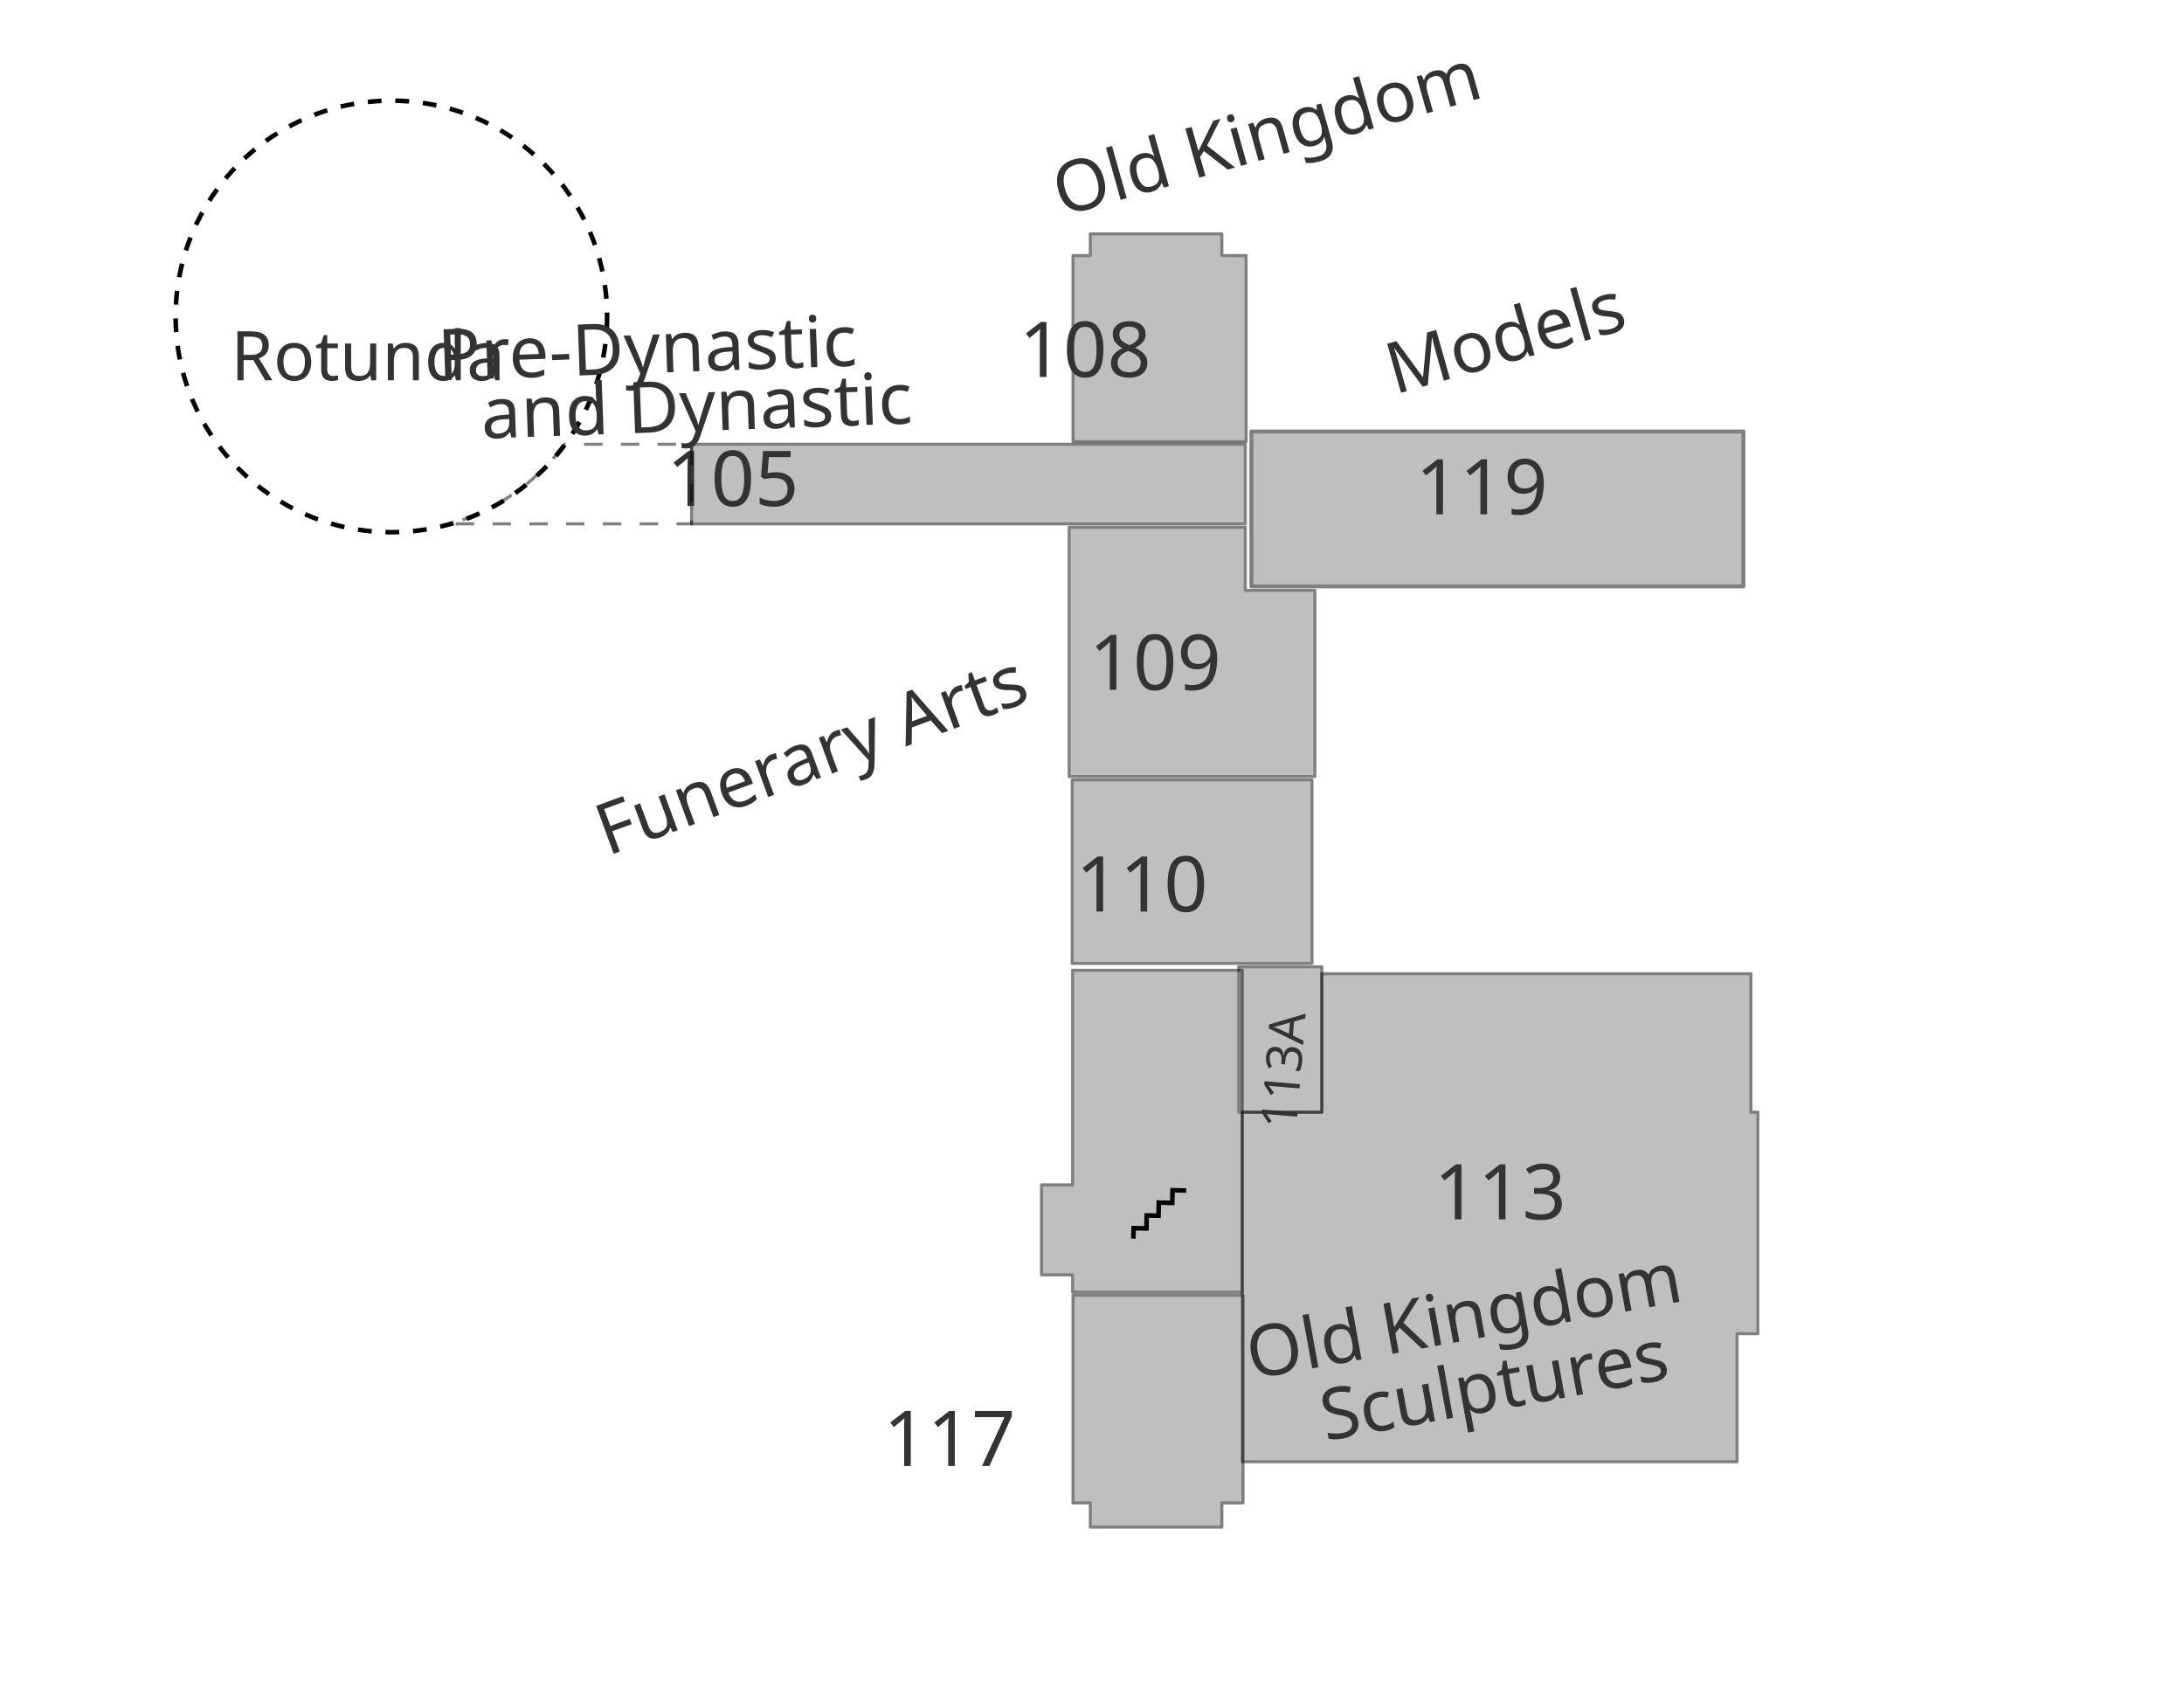
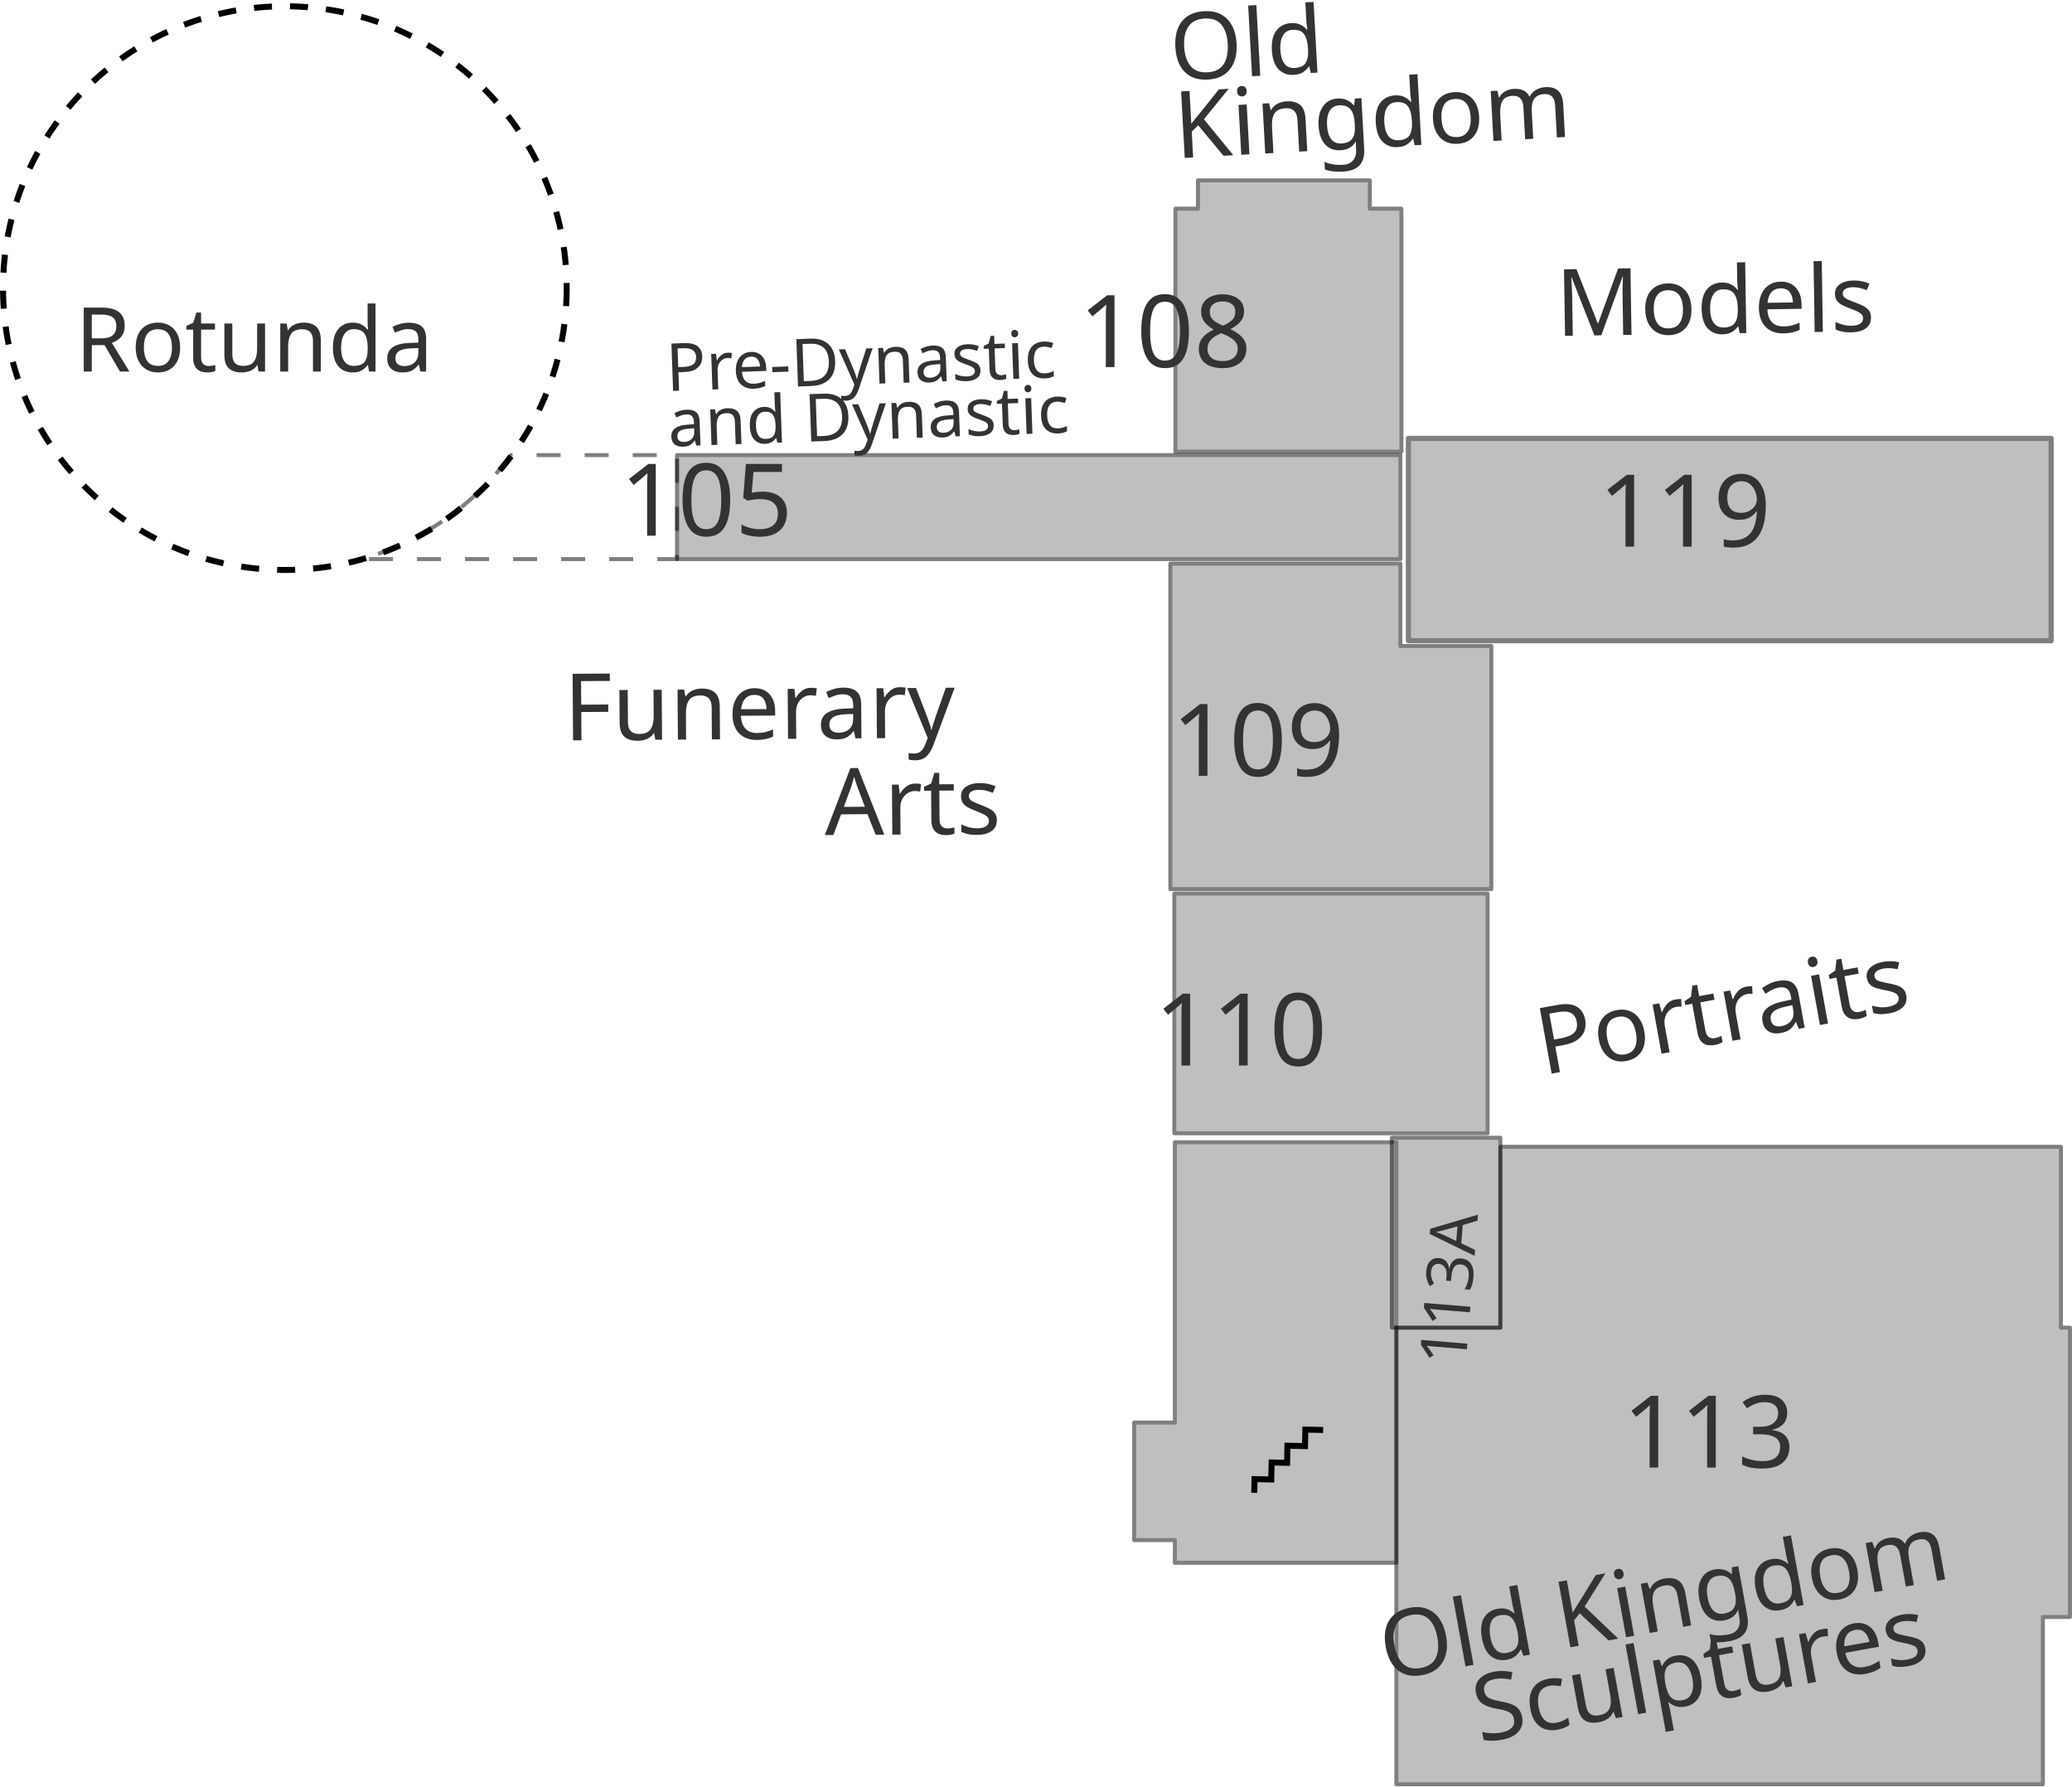
- <svg xmlns="http://www.w3.org/2000/svg" version="1.1" id="svg182" width="11in" height="8.5in" viewBox="0 0 1056 816">
+ <svg xmlns="http://www.w3.org/2000/svg" version="1.1" id="svg182" width="7.988in" height="6.886in" viewBox="0 0 766.853 661.082">
  <defs id="defs186" />
-   <g id="g188">
-     <path id="gallery-113" style="opacity:0.5;fill:#808080;stroke:#000000;stroke-width:1.482;stroke-linejoin:round;stroke-dasharray:none;stroke-opacity:1" d="m 639.109,470.772 v 66.928 H 600.625 v 107.083 61.908 h 239.265 v -61.908 h 10.039 V 537.699 h -3.346 v -66.928 z" />
-     <path id="gallery-117" style="opacity:0.5;fill:#808080;stroke:#000000;stroke-width:1.482;stroke-linejoin:round;stroke-dasharray:none;stroke-opacity:1" d="m 518.831,626.187 v 100.39 h 8.366 v 11.713 h 63.581 v -11.713 h 10.23 V 626.187 Z" />
-     <path id="gallery-108" style="opacity:0.5;fill:#808080;stroke:#000000;stroke-width:1.482;stroke-linejoin:round;stroke-dasharray:none;stroke-opacity:1" d="m 518.831,213.485 v -89.902 h 8.366 v -10.49 h 63.581 v 10.49 h 11.712 v 89.902 z" />
-     <rect style="opacity:0.5;fill:#808080;stroke:#000000;stroke-width:1.482;stroke-linejoin:round;stroke-dasharray:none;stroke-opacity:1" id="gallery-105" width="267.709" height="38.483" x="334.399" y="214.775" />
-     <path id="gallery-109" style="opacity:0.5;fill:#808080;stroke:#000000;stroke-width:1.482;stroke-linejoin:round;stroke-dasharray:none;stroke-opacity:1" d="M 516.966,254.932 V 375.401 H 635.762 V 285.432 H 602.107 V 254.932 Z" />
-     <path id="gallery-110" style="opacity:0.5;fill:#808080;stroke:#000000;stroke-width:1.453;stroke-linejoin:round" d="M 518.434,377.06 H 634.382 v 88.707 H 518.434 Z" />
-     <rect style="opacity:0.5;fill:#808080;stroke:#000000;stroke-width:1.482;stroke-linejoin:round;stroke-dasharray:none;stroke-opacity:1" id="gallery-113A" width="40.156" height="70.274" x="598.952" y="467.426" />
+   <g id="gallery-110" transform="translate(-83.81704,-46.34943)">
    <path id="rect501" style="opacity:0.5;fill:#808080;stroke:#000000;stroke-width:1.482;stroke-linejoin:round;stroke-dasharray:none;stroke-opacity:1" d="m 518.64,469.099 v 103.738 h -15.058 v 43.503 h 15.058 v 8.366 H 600.625 V 469.099 Z" />
-     <text xml:space="preserve" style="font-size:37.231px;line-height:0.5;font-family:'Fira Code';-inkscape-font-specification:'Fira Code';text-align:center;text-anchor:middle;opacity:1;fill:#333333;stroke-width:0.608;stroke-linejoin:round" x="548.904" y="182.218" id="text560">
-       <tspan id="tspan558" x="548.904" y="182.218" style="font-style:normal;font-variant:normal;font-weight:normal;font-stretch:normal;font-family:'Noto Sans Egyptian Hieroglyphs';-inkscape-font-specification:'Noto Sans Egyptian Hieroglyphs';stroke-width:0.608">108</tspan>
-     </text>
-     <text xml:space="preserve" style="font-style:normal;font-variant:normal;font-weight:normal;font-stretch:normal;font-size:37.231px;line-height:0.5;font-family:'Noto Sans Egyptian Hieroglyphs';-inkscape-font-specification:'Noto Sans Egyptian Hieroglyphs';text-align:center;text-anchor:middle;opacity:1;fill:#333333;stroke-width:0.608;stroke-linejoin:round" x="581.224" y="333.512" id="text674">
-       <tspan id="tspan672" x="581.224" y="333.512" style="stroke-width:0.608">109</tspan>
-     </text>
-     <text xml:space="preserve" style="font-style:normal;font-variant:normal;font-weight:normal;font-stretch:normal;font-size:37.231px;line-height:0.5;font-family:'Noto Sans Egyptian Hieroglyphs';-inkscape-font-specification:'Noto Sans Egyptian Hieroglyphs';text-align:center;text-anchor:middle;opacity:1;fill:#333333;stroke-width:0.608;stroke-linejoin:round" x="574.81" y="440.684" id="text678">
-       <tspan id="tspan676" x="574.81" y="440.684" style="stroke-width:0.608">110</tspan>
-     </text>
-     <text xml:space="preserve" style="font-style:normal;font-variant:normal;font-weight:normal;font-stretch:normal;font-size:37.231px;line-height:0.5;font-family:'Noto Sans Egyptian Hieroglyphs';-inkscape-font-specification:'Noto Sans Egyptian Hieroglyphs';text-align:center;text-anchor:middle;opacity:1;fill:#333333;stroke-width:0.608;stroke-linejoin:round" x="748.07" y="589.491" id="text682">
-       <tspan id="tspan680" x="748.07" y="589.491" style="stroke-width:0.608">113</tspan>
-     </text>
-     <text xml:space="preserve" style="font-style:normal;font-variant:normal;font-weight:normal;font-stretch:normal;font-size:23.976px;line-height:0.5;font-family:'Noto Sans Egyptian Hieroglyphs';-inkscape-font-specification:'Noto Sans Egyptian Hieroglyphs';text-align:center;text-anchor:middle;opacity:1;fill:#333333;stroke-width:0.391;stroke-linejoin:round" x="-450.036" y="669.485" id="text686" transform="rotate(-85.28104)">
-       <tspan id="tspan684" x="-450.036" y="669.485" style="stroke-width:0.391">113A</tspan>
-     </text>
-     <text xml:space="preserve" style="font-style:normal;font-variant:normal;font-weight:normal;font-stretch:normal;font-size:37.231px;line-height:0.5;font-family:'Noto Sans Egyptian Hieroglyphs';-inkscape-font-specification:'Noto Sans Egyptian Hieroglyphs';text-align:center;text-anchor:middle;opacity:1;fill:#333333;stroke-width:0.608;stroke-linejoin:round" x="481.814" y="708.732" id="text690">
-       <tspan id="tspan688" x="481.814" y="708.732" style="stroke-width:0.608">117</tspan>
-     </text>
-     <text xml:space="preserve" style="font-style:normal;font-variant:normal;font-weight:normal;font-stretch:normal;font-size:37.231px;line-height:0.5;font-family:'Noto Sans Egyptian Hieroglyphs';-inkscape-font-specification:'Noto Sans Egyptian Hieroglyphs';text-align:center;text-anchor:middle;opacity:1;fill:#333333;stroke-width:0.608;stroke-linejoin:round" x="377.045" y="244.62" id="text1717">
-       <tspan x="377.045" y="244.62" style="stroke-width:0.608" id="tspan1821">105</tspan>
-     </text>
+     <g id="g633">
+       <path style="opacity:0.5;fill:#808080;stroke:#000000;stroke-width:1.453;stroke-linejoin:round" d="M 518.434,377.06 H 634.382 v 88.707 H 518.434 Z" />
+       <text xml:space="preserve" style="font-style:normal;font-variant:normal;font-weight:normal;font-stretch:normal;font-size:37.231px;line-height:0.7;font-family:'Noto Sans Egyptian Hieroglyphs';-inkscape-font-specification:'Noto Sans Egyptian Hieroglyphs';text-align:center;text-anchor:middle;opacity:1;fill:#333333;stroke-width:0.608;stroke-linejoin:round" x="574.81" y="440.684" id="text678">
+         <tspan id="tspan676" x="574.81" y="440.684" style="stroke-width:0.608">110</tspan>
+       </text>
+     </g>
    <path style="opacity:1;fill:none;stroke:#030000;stroke-width:2.223;stroke-linejoin:miter;stroke-dasharray:none;stroke-opacity:1" d="m 548.019,598.841 0.11,-5.079 6.183,0.134 0.137,-6.291 5.72,0.124 0.138,-6.331 6.495,0.141 0.133,-6.108 6.591,0.143" id="path1884" />
    <circle style="opacity:1;fill:none;stroke:#030000;stroke-width:2.223;stroke-linejoin:miter;stroke-dasharray:6.669, 6.669;stroke-dashoffset:0;stroke-opacity:1" id="path2418" cx="189.234" cy="152.981" r="104.31" />
-     <text xml:space="preserve" style="font-size:33.152px;line-height:0.5;font-family:'Fira Code';-inkscape-font-specification:'Fira Code';text-align:center;text-anchor:middle;opacity:1;fill:#333333;stroke-width:0.541;stroke-linejoin:round" x="199.437" y="183.86" id="text2422">
+     <text xml:space="preserve" style="font-size:33.152px;line-height:0.7;font-family:'Fira Code';-inkscape-font-specification:'Fira Code';text-align:center;text-anchor:middle;opacity:1;fill:#333333;stroke-width:0.541;stroke-linejoin:round" x="199.437" y="183.86" id="text2422">
      <tspan id="tspan2420" x="199.437" y="183.86" style="font-style:normal;font-variant:normal;font-weight:normal;font-stretch:normal;font-family:'Noto Sans Egyptian Hieroglyphs';-inkscape-font-specification:'Noto Sans Egyptian Hieroglyphs';stroke-width:0.541">Rotunda</tspan>
    </text>
    <path id="rect2526" style="opacity:0.5;fill:none;stroke:#000000;stroke-width:1.482;stroke-linejoin:round;stroke-dasharray:8.892, 8.892;stroke-dashoffset:0;stroke-opacity:1" d="m 272.943,214.776 a 104.31,104.31 0 0 1 -55.206,38.483 H 334.4 V 214.776 Z" />
-     <text xml:space="preserve" style="font-style:normal;font-variant:normal;font-weight:normal;font-stretch:normal;font-size:34.484px;line-height:0.5;font-family:'Noto Sans Egyptian Hieroglyphs';-inkscape-font-specification:'Noto Sans Egyptian Hieroglyphs';text-align:center;text-anchor:middle;opacity:1;fill:#333333;fill-opacity:1;stroke:none;stroke-width:0.844;stroke-linejoin:miter;stroke-dasharray:2.532, 2.532;stroke-dashoffset:0;stroke-opacity:1" x="592.897" y="240.319" id="text3263" transform="rotate(-15.77713)">
-       <tspan id="tspan3261" x="592.897" y="240.319" style="font-style:normal;font-variant:normal;font-weight:normal;font-stretch:normal;font-family:Kalam;-inkscape-font-specification:Kalam;stroke-width:0.844">Old Kingdom</tspan>
-     </text>
-     <text xml:space="preserve" style="font-style:normal;font-variant:normal;font-weight:normal;font-stretch:normal;font-size:34.484px;line-height:0.5;font-family:'Noto Sans Egyptian Hieroglyphs';-inkscape-font-specification:'Noto Sans Egyptian Hieroglyphs';text-align:center;text-anchor:middle;opacity:1;fill:#333333;fill-opacity:1;stroke:none;stroke-width:0.844;stroke-linejoin:miter;stroke-dasharray:2.532, 2.532;stroke-dashoffset:0;stroke-opacity:1" x="263.386" y="489.775" id="text4771" transform="rotate(-20.1695)">
-       <tspan id="tspan4769" x="263.386" y="489.775" style="font-style:normal;font-variant:normal;font-weight:normal;font-stretch:normal;font-family:Kalam;-inkscape-font-specification:Kalam;stroke-width:0.844">Funerary Arts</tspan>
-     </text>
-     <text xml:space="preserve" style="font-style:normal;font-variant:normal;font-weight:normal;font-stretch:normal;font-size:34.484px;line-height:0.9;font-family:'Noto Sans Egyptian Hieroglyphs';-inkscape-font-specification:'Noto Sans Egyptian Hieroglyphs';text-align:center;text-anchor:middle;opacity:1;fill:#333333;fill-opacity:1;stroke:none;stroke-width:0.844;stroke-linejoin:miter;stroke-dasharray:2.532, 2.532;stroke-dashoffset:0;stroke-opacity:1" x="612.459" y="764.08" id="text7682" transform="rotate(-10.27168)">
-       <tspan id="tspan7680" x="612.459" y="764.08" style="font-style:normal;font-variant:normal;font-weight:normal;font-stretch:normal;font-family:Kalam;-inkscape-font-specification:Kalam;stroke-width:0.844">Old Kingdom</tspan>
-       <tspan x="612.459" y="799.791" style="font-style:normal;font-variant:normal;font-weight:normal;font-stretch:normal;font-family:Kalam;-inkscape-font-specification:Kalam;stroke-width:0.844" id="tspan7684">Sculptures</tspan>
-     </text>
-     <text xml:space="preserve" style="font-style:normal;font-variant:normal;font-weight:normal;font-stretch:normal;font-size:34.484px;line-height:0.5;font-family:'Noto Sans Egyptian Hieroglyphs';-inkscape-font-specification:'Noto Sans Egyptian Hieroglyphs';text-align:center;text-anchor:middle;opacity:1;fill:#333333;fill-opacity:1;stroke:none;stroke-width:0.844;stroke-linejoin:miter;stroke-dasharray:2.532, 2.532;stroke-dashoffset:0;stroke-opacity:1" x="677.084" y="366.928" id="text24026" transform="rotate(-15.77713)">
-       <tspan id="tspan24024" x="677.084" y="366.928" style="font-style:normal;font-variant:normal;font-weight:normal;font-stretch:normal;font-family:Kalam;-inkscape-font-specification:Kalam;stroke-width:0.844">Models</tspan>
-     </text>
-     <text xml:space="preserve" style="font-style:normal;font-variant:normal;font-weight:normal;font-stretch:normal;font-size:34.484px;line-height:0.7;font-family:'Noto Sans Egyptian Hieroglyphs';-inkscape-font-specification:'Noto Sans Egyptian Hieroglyphs';text-align:end;text-anchor:end;opacity:1;fill:#333333;fill-opacity:1;stroke:none;stroke-width:0.844;stroke-linejoin:miter;stroke-dasharray:2.532, 2.532;stroke-dashoffset:0;stroke-opacity:1" x="476.043" y="191.319" id="text733" transform="rotate(-2.026566)">
-       <tspan id="tspan731" x="476.043" y="191.319" style="font-style:normal;font-variant:normal;font-weight:normal;font-stretch:normal;font-family:Kalam;-inkscape-font-specification:Kalam;text-align:end;text-anchor:end;stroke-width:0.844">Pre-Dynastic </tspan>
-       <tspan x="476.043" y="220.133" style="font-style:normal;font-variant:normal;font-weight:normal;font-stretch:normal;font-family:Kalam;-inkscape-font-specification:Kalam;text-align:end;text-anchor:end;stroke-width:0.844" id="tspan741">and Dynastic</tspan>
-     </text>
-     <path id="path1025" style="opacity:0.5;fill:#808080;stroke:#000000;stroke-width:1.913;stroke-linejoin:round" d="m 605.067,208.597 h 237.893 v 74.876 H 605.067 Z" />
-     <text xml:space="preserve" style="font-style:normal;font-variant:normal;font-weight:normal;font-stretch:normal;font-size:37.231px;line-height:0.5;font-family:'Noto Sans Egyptian Hieroglyphs';-inkscape-font-specification:'Noto Sans Egyptian Hieroglyphs';text-align:center;text-anchor:middle;opacity:1;fill:#333333;stroke-width:0.608;stroke-linejoin:round" x="739.144" y="248.66" id="text670">
-       <tspan id="tspan668" x="739.144" y="248.66" style="stroke-width:0.608">119</tspan>
-     </text>
+     <g id="gallery-108">
+       <path style="opacity:0.5;fill:#808080;stroke:#000000;stroke-width:1.482;stroke-linejoin:round;stroke-dasharray:none;stroke-opacity:1" d="m 518.831,213.485 v -89.902 h 8.366 v -10.49 h 63.581 v 10.49 h 11.712 v 89.902 z" />
+       <text xml:space="preserve" style="font-size:37.231px;line-height:0.7;font-family:'Fira Code';-inkscape-font-specification:'Fira Code';text-align:center;text-anchor:middle;opacity:1;fill:#333333;stroke-width:0.608;stroke-linejoin:round" x="548.904" y="182.218" id="text560">
+         <tspan id="tspan558" x="548.904" y="182.218" style="font-style:normal;font-variant:normal;font-weight:normal;font-stretch:normal;font-family:'Noto Sans Egyptian Hieroglyphs';-inkscape-font-specification:'Noto Sans Egyptian Hieroglyphs';stroke-width:0.608">108</tspan>
+       </text>
+       <text xml:space="preserve" style="font-style:normal;font-variant:normal;font-weight:normal;font-stretch:normal;font-size:34.484px;line-height:0.7;font-family:'Noto Sans Egyptian Hieroglyphs';-inkscape-font-specification:'Noto Sans Egyptian Hieroglyphs';text-align:center;text-anchor:middle;opacity:1;fill:#333333;fill-opacity:1;stroke:none;stroke-width:0.844;stroke-linejoin:miter;stroke-dasharray:2.532, 2.532;stroke-dashoffset:0;stroke-opacity:1" x="512.425" y="104.45" id="text3263" transform="rotate(-3.143311)">
+         <tspan id="tspan3261" x="512.425" y="104.45" style="font-style:normal;font-variant:normal;font-weight:normal;font-stretch:normal;font-family:Kalam;-inkscape-font-specification:Kalam;text-align:start;text-anchor:start;stroke-width:0.844">Old</tspan>
+         <tspan x="512.425" y="133.264" style="font-style:normal;font-variant:normal;font-weight:normal;font-stretch:normal;font-family:Kalam;-inkscape-font-specification:Kalam;text-align:start;text-anchor:start;stroke-width:0.844" id="tspan1073">Kingdom</tspan>
+       </text>
+     </g>
+     <g id="gallery-109">
+       <path style="opacity:0.5;fill:#808080;stroke:#000000;stroke-width:1.482;stroke-linejoin:round;stroke-dasharray:none;stroke-opacity:1" d="M 516.966,254.932 V 375.401 H 635.762 V 285.432 H 602.107 V 254.932 Z" />
+       <text xml:space="preserve" style="font-style:normal;font-variant:normal;font-weight:normal;font-stretch:normal;font-size:37.231px;line-height:0.7;font-family:'Noto Sans Egyptian Hieroglyphs';-inkscape-font-specification:'Noto Sans Egyptian Hieroglyphs';text-align:center;text-anchor:middle;opacity:1;fill:#333333;stroke-width:0.608;stroke-linejoin:round" x="581.224" y="333.512" id="text674">
+         <tspan id="tspan672" x="581.224" y="333.512" style="stroke-width:0.608">109</tspan>
+       </text>
+       <text xml:space="preserve" style="font-style:normal;font-variant:normal;font-weight:normal;font-stretch:normal;font-size:34.484px;line-height:0.9;font-family:'Noto Sans Egyptian Hieroglyphs';-inkscape-font-specification:'Noto Sans Egyptian Hieroglyphs';text-align:end;text-anchor:end;opacity:1;fill:#333333;fill-opacity:1;stroke:none;stroke-width:0.844;stroke-linejoin:miter;stroke-dasharray:2.532, 2.532;stroke-dashoffset:0;stroke-opacity:1" x="510.723" y="322.42" id="text4771" transform="rotate(-0.4037129)">
+         <tspan id="tspan4769" x="510.723" y="322.42" style="font-style:normal;font-variant:normal;font-weight:normal;font-stretch:normal;font-family:Kalam;-inkscape-font-specification:Kalam;text-align:end;text-anchor:end;stroke-width:0.844">Funerary</tspan>
+         <tspan x="510.723" y="358.131" style="font-style:normal;font-variant:normal;font-weight:normal;font-stretch:normal;font-family:Kalam;-inkscape-font-specification:Kalam;text-align:end;text-anchor:end;stroke-width:0.844" id="tspan1091">Arts</tspan>
+       </text>
+     </g>
+     <g id="gallery-113">
+       <path style="opacity:0.5;fill:#808080;stroke:#000000;stroke-width:1.482;stroke-linejoin:round;stroke-dasharray:none;stroke-opacity:1" d="m 639.109,470.772 v 66.928 H 600.625 v 107.083 61.908 h 239.265 v -61.908 h 10.039 V 537.699 h -3.346 v -66.928 z" />
+       <text xml:space="preserve" style="font-style:normal;font-variant:normal;font-weight:normal;font-stretch:normal;font-size:37.231px;line-height:0.7;font-family:'Noto Sans Egyptian Hieroglyphs';-inkscape-font-specification:'Noto Sans Egyptian Hieroglyphs';text-align:center;text-anchor:middle;opacity:1;fill:#333333;stroke-width:0.608;stroke-linejoin:round" x="748.07" y="589.491" id="text682">
+         <tspan id="tspan680" x="748.07" y="589.491" style="stroke-width:0.608">113</tspan>
+       </text>
+       <text xml:space="preserve" style="font-style:normal;font-variant:normal;font-weight:normal;font-stretch:normal;font-size:34.484px;line-height:0.7;font-family:'Noto Sans Egyptian Hieroglyphs';-inkscape-font-specification:'Noto Sans Egyptian Hieroglyphs';text-align:center;text-anchor:middle;opacity:1;fill:#333333;fill-opacity:1;stroke:none;stroke-width:0.844;stroke-linejoin:miter;stroke-dasharray:2.532, 2.532;stroke-dashoffset:0;stroke-opacity:1" x="612.459" y="764.08" id="text7682" transform="rotate(-10.27168)">
+         <tspan id="tspan7680" x="612.459" y="764.08" style="font-style:normal;font-variant:normal;font-weight:normal;font-stretch:normal;font-family:Kalam;-inkscape-font-specification:Kalam;stroke-width:0.844">Old Kingdom</tspan>
+         <tspan x="612.459" y="792.894" style="font-style:normal;font-variant:normal;font-weight:normal;font-stretch:normal;font-family:Kalam;-inkscape-font-specification:Kalam;stroke-width:0.844" id="tspan7684">Sculptures</tspan>
+       </text>
+     </g>
+     <g id="gallery-105">
+       <rect style="opacity:0.5;fill:#808080;stroke:#000000;stroke-width:1.482;stroke-linejoin:round;stroke-dasharray:none;stroke-opacity:1" width="267.709" height="38.483" x="334.399" y="214.775" />
+       <text xml:space="preserve" style="font-style:normal;font-variant:normal;font-weight:normal;font-stretch:normal;font-size:37.231px;line-height:0.7;font-family:'Noto Sans Egyptian Hieroglyphs';-inkscape-font-specification:'Noto Sans Egyptian Hieroglyphs';text-align:center;text-anchor:middle;opacity:1;fill:#333333;stroke-width:0.608;stroke-linejoin:round" x="377.045" y="244.62" id="text1717">
+         <tspan x="377.045" y="244.62" style="stroke-width:0.608" id="tspan1821">105</tspan>
+       </text>
+       <text xml:space="preserve" style="font-style:normal;font-variant:normal;font-weight:normal;font-stretch:normal;font-size:24.558px;line-height:0.7;font-family:'Noto Sans Egyptian Hieroglyphs';-inkscape-font-specification:'Noto Sans Egyptian Hieroglyphs';text-align:end;text-anchor:end;opacity:1;fill:#333333;fill-opacity:1;stroke:none;stroke-width:0.601;stroke-linejoin:miter;stroke-dasharray:1.803, 1.803;stroke-dashoffset:0;stroke-opacity:1" x="323.591" y="202.673" id="text733" transform="rotate(-2.026566)">
+         <tspan id="tspan731" x="323.591" y="202.673" style="font-style:normal;font-variant:normal;font-weight:normal;font-stretch:normal;font-family:Kalam;-inkscape-font-specification:Kalam;text-align:start;text-anchor:start;stroke-width:0.601">Pre-Dynastic </tspan>
+         <tspan x="323.591" y="223.192" style="font-style:normal;font-variant:normal;font-weight:normal;font-stretch:normal;font-family:Kalam;-inkscape-font-specification:Kalam;text-align:start;text-anchor:start;stroke-width:0.601" id="tspan741">and Dynastic</tspan>
+       </text>
+     </g>
+     <g id="g613">
+       <text xml:space="preserve" style="font-style:normal;font-variant:normal;font-weight:normal;font-stretch:normal;font-size:34.484px;line-height:0.7;font-family:'Noto Sans Egyptian Hieroglyphs';-inkscape-font-specification:'Noto Sans Egyptian Hieroglyphs';text-align:center;text-anchor:middle;opacity:1;fill:#333333;fill-opacity:1;stroke:none;stroke-width:0.844;stroke-linejoin:miter;stroke-dasharray:2.532, 2.532;stroke-dashoffset:0;stroke-opacity:1" x="745.544" y="180.903" id="text24026" transform="rotate(-0.8881309)">
+         <tspan id="tspan24024" x="745.544" y="180.903" style="font-style:normal;font-variant:normal;font-weight:normal;font-stretch:normal;font-family:Kalam;-inkscape-font-specification:Kalam;stroke-width:0.844">Models</tspan>
+       </text>
+       <path id="path1025" style="opacity:0.5;fill:#808080;stroke:#000000;stroke-width:1.913;stroke-linejoin:round" d="m 605.067,208.597 h 237.893 v 74.876 H 605.067 Z" />
+       <text xml:space="preserve" style="font-style:normal;font-variant:normal;font-weight:normal;font-stretch:normal;font-size:37.231px;line-height:0.7;font-family:'Noto Sans Egyptian Hieroglyphs';-inkscape-font-specification:'Noto Sans Egyptian Hieroglyphs';text-align:center;text-anchor:middle;opacity:1;fill:#333333;stroke-width:0.608;stroke-linejoin:round" x="739.144" y="248.66" id="text670">
+         <tspan id="tspan668" x="739.144" y="248.66" style="stroke-width:0.608">119</tspan>
+       </text>
+     </g>
+     <g id="gallery-113A">
+       <rect style="opacity:0.5;fill:#808080;stroke:#000000;stroke-width:1.482;stroke-linejoin:round;stroke-dasharray:none;stroke-opacity:1" width="40.156" height="70.274" x="598.952" y="467.426" />
+       <text xml:space="preserve" style="font-style:normal;font-variant:normal;font-weight:normal;font-stretch:normal;font-size:23.976px;line-height:0.7;font-family:'Noto Sans Egyptian Hieroglyphs';-inkscape-font-specification:'Noto Sans Egyptian Hieroglyphs';text-align:center;text-anchor:middle;opacity:1;fill:#333333;stroke-width:0.391;stroke-linejoin:round" x="-450.036" y="669.485" id="text686" transform="rotate(-85.28104)">
+         <tspan id="tspan684" x="-450.036" y="669.485" style="stroke-width:0.391">113A</tspan>
+       </text>
+       <text xml:space="preserve" style="font-style:normal;font-variant:normal;font-weight:normal;font-stretch:normal;font-size:34.484px;line-height:0.7;font-family:'Noto Sans Egyptian Hieroglyphs';-inkscape-font-specification:'Noto Sans Egyptian Hieroglyphs';text-align:center;text-anchor:middle;opacity:1;fill:#333333;fill-opacity:1;stroke:none;stroke-width:0.844;stroke-linejoin:miter;stroke-dasharray:2.532, 2.532;stroke-dashoffset:0;stroke-opacity:1" x="664.134" y="553.919" id="text339" transform="rotate(-10.27168)">
+         <tspan x="664.134" y="553.919" style="font-style:normal;font-variant:normal;font-weight:normal;font-stretch:normal;font-family:Kalam;-inkscape-font-specification:Kalam;stroke-width:0.844" id="tspan337">Portraits</tspan>
+       </text>
+     </g>
  </g>
</svg>
